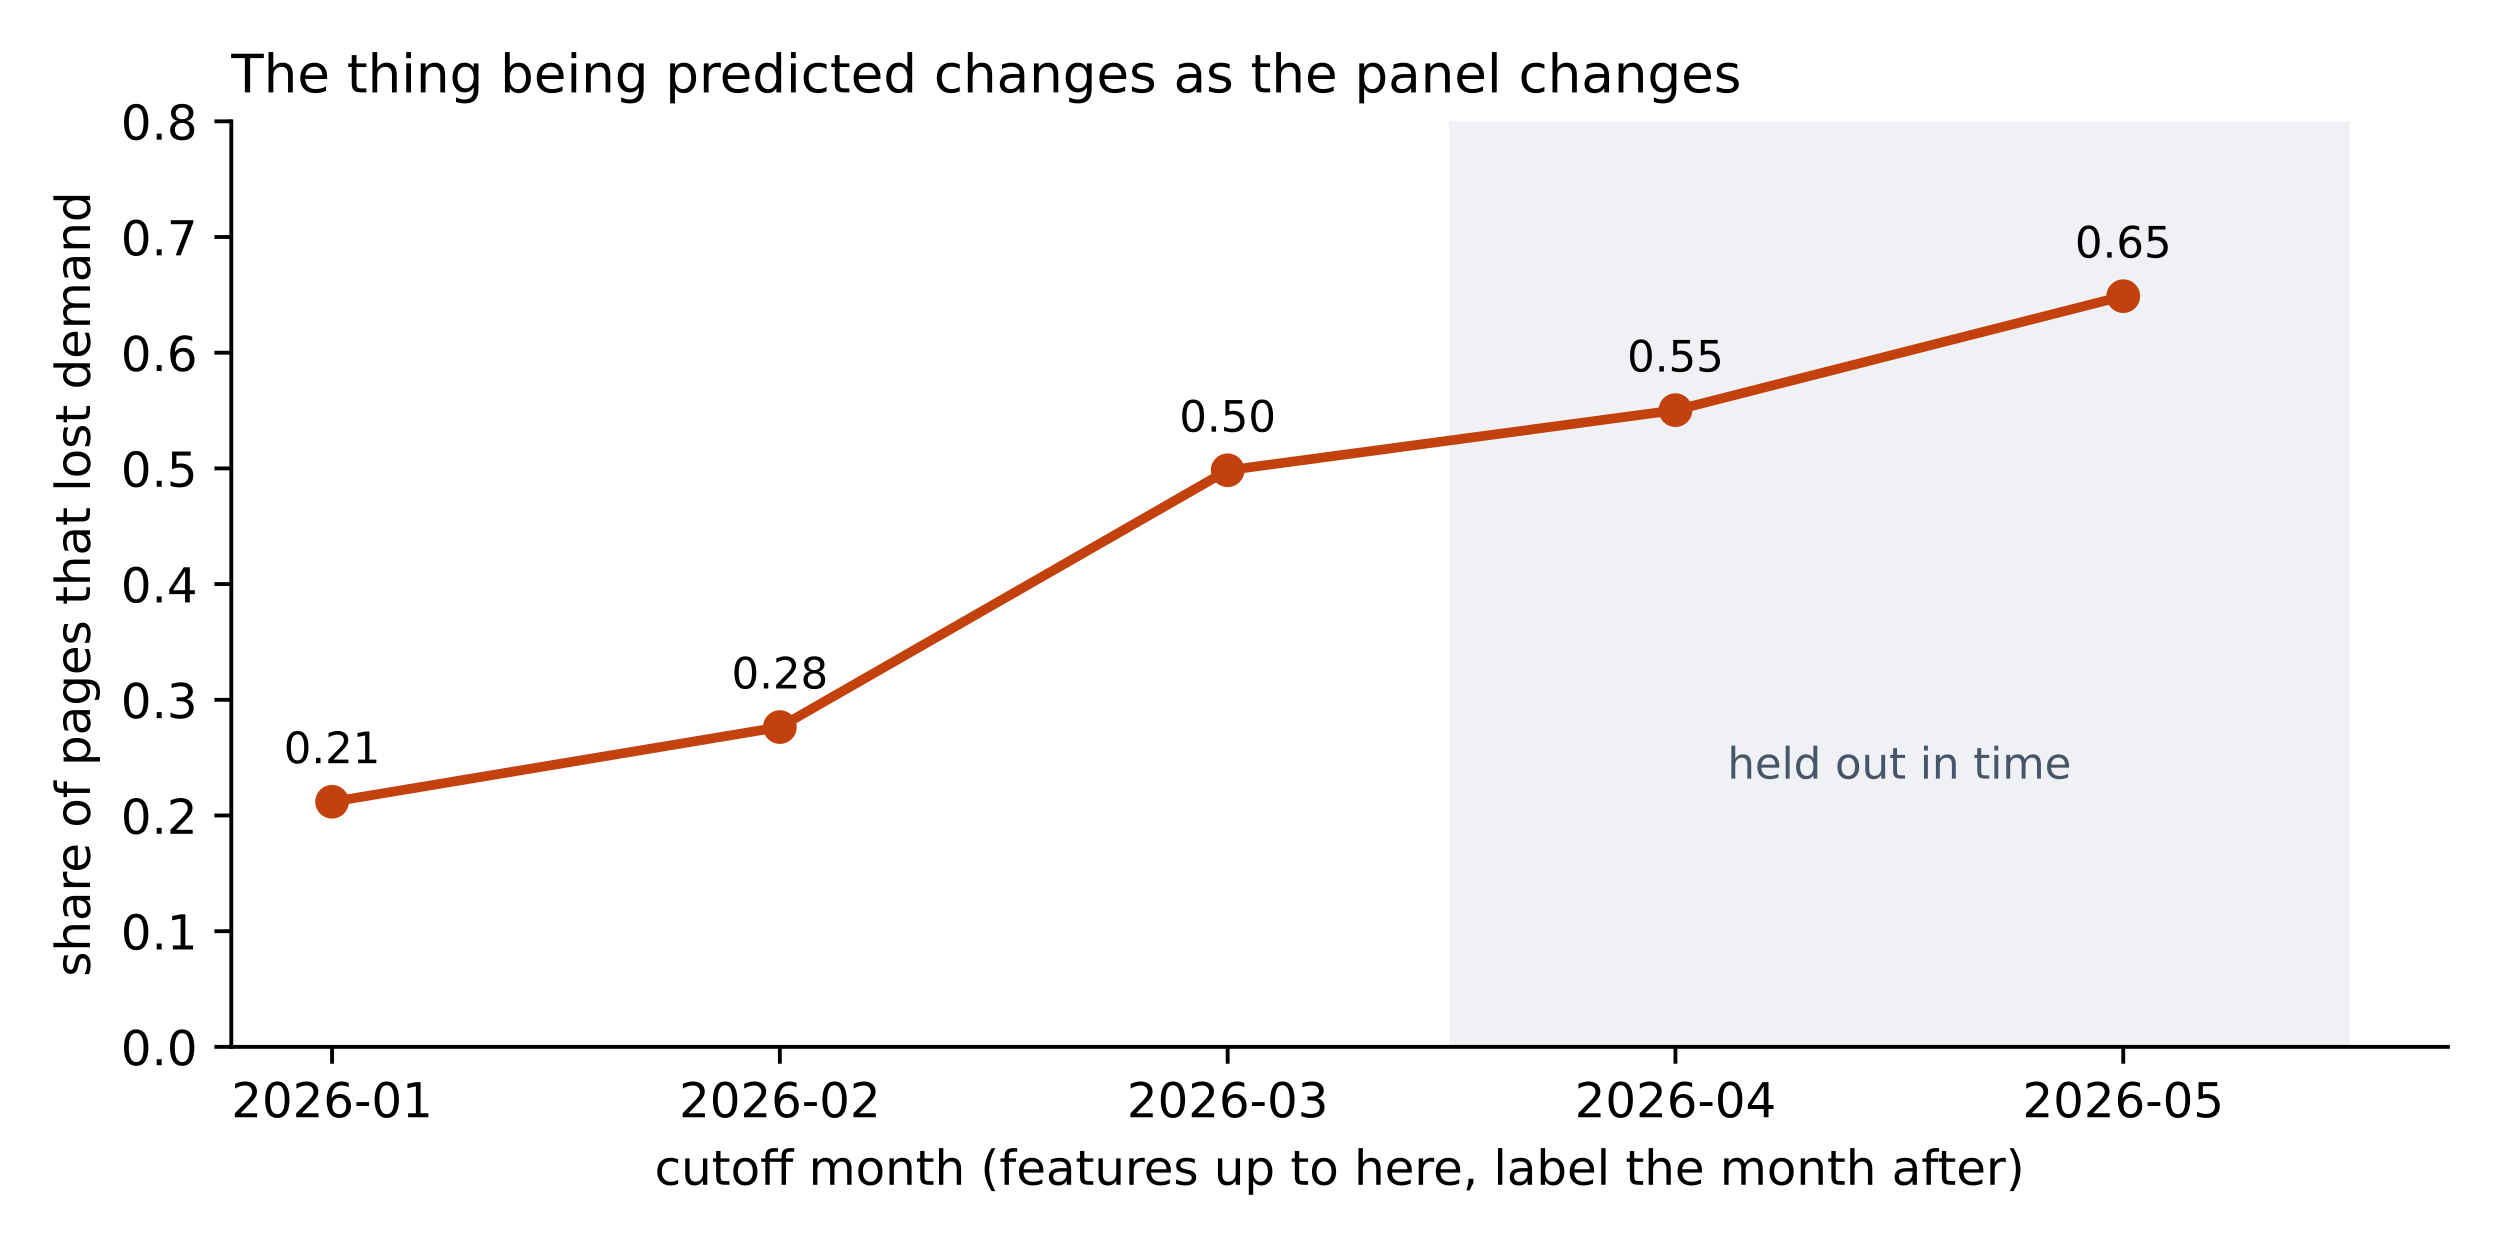
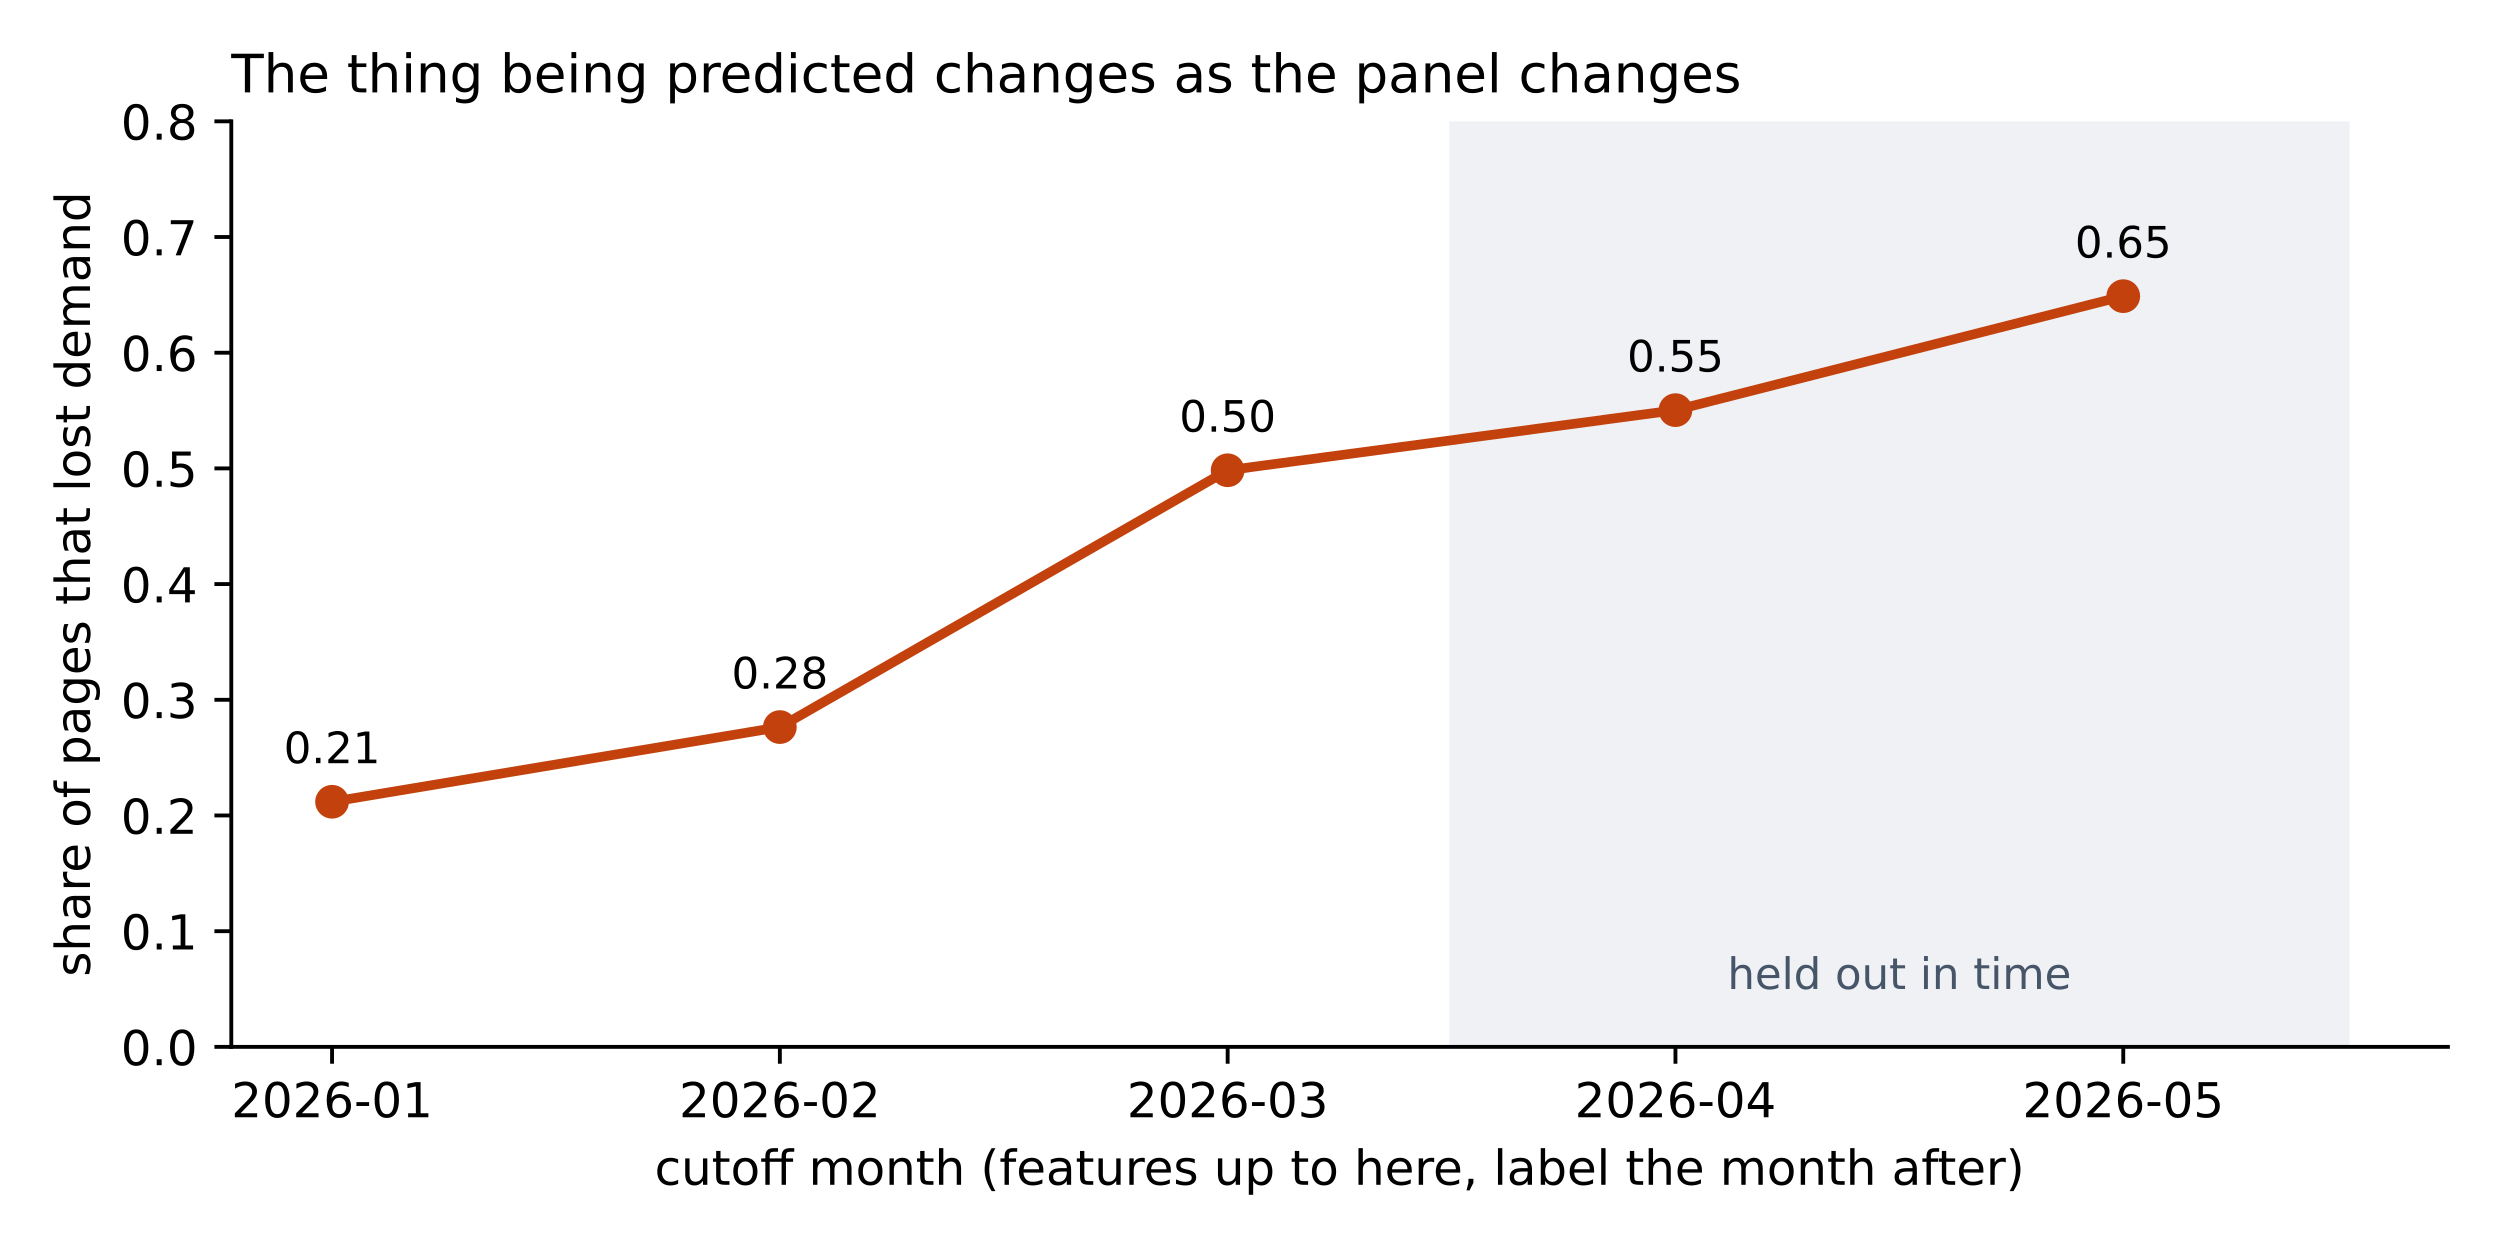
<svg xmlns="http://www.w3.org/2000/svg" xmlns:xlink="http://www.w3.org/1999/xlink" width="518.4pt" height="259.2pt" viewBox="0 0 518.4 259.2" version="1.1">
  <defs>
    <style type="text/css">*{stroke-linejoin: round; stroke-linecap: butt}</style>
  </defs>
  <g id="figure_1">
    <g id="patch_1">
      <path d="M 0 259.2  L 518.4 259.2  L 518.4 0  L 0 0  z " style="fill: #ffffff" />
    </g>
    <g id="axes_1">
      <g id="patch_2">
        <path d="M 47.962 217.078  L 507.6 217.078  L 507.6 25.157  L 47.962 25.157  z " style="fill: #ffffff" />
      </g>
      <g id="patch_3">
-         <path d="M 300.995 217.078  L 486.707 217.078  L 486.707 25.157  L 300.995 25.157  z " clip-path="url(#pb941a26fe7)" style="fill: #94a3b8; opacity: 0.15; stroke: #94a3b8; stroke-linejoin: miter" />
+         <path d="M 300.995 217.078  L 486.707 217.078  L 486.707 25.157  L 300.995 25.157  z " clip-path="url(#pc688c851de)" style="fill: #94a3b8; opacity: 0.15; stroke: #94a3b8; stroke-linejoin: miter" />
      </g>
      <g id="matplotlib.axis_1">
        <g id="xtick_1">
          <g id="line2d_1">
            <defs>
-               <path id="med23a1cfa5" d="M 0 0  L 0 3.5  " style="stroke: #000000; stroke-width: 0.8" />
+               <path id="m6a94151ec7" d="M 0 0  L 0 3.5  " style="stroke: #000000; stroke-width: 0.8" />
            </defs>
            <g>
-               <use xlink:href="#med23a1cfa5" x="68.855" y="217.078" style="stroke: #000000; stroke-width: 0.8" />
+               <use xlink:href="#m6a94151ec7" x="68.855" y="217.078" style="stroke: #000000; stroke-width: 0.8" />
            </g>
          </g>
          <g id="text_1">
            <g transform="translate(47.96356 231.6753) scale(0.1 -0.1)">
              <defs>
                <path id="DejaVuSans-15" d="M 1228 531  L 3431 531  L 3431 0  L 469 0  L 469 531  Q 828 903 1448 1529  Q 2069 2156 2228 2338  Q 2531 2678 2651 2914  Q 2772 3150 2772 3378  Q 2772 3750 2511 3984  Q 2250 4219 1831 4219  Q 1534 4219 1204 4116  Q 875 4013 500 3803  L 500 4441  Q 881 4594 1212 4672  Q 1544 4750 1819 4750  Q 2544 4750 2975 4387  Q 3406 4025 3406 3419  Q 3406 3131 3298 2873  Q 3191 2616 2906 2266  Q 2828 2175 2409 1742  Q 1991 1309 1228 531  z " transform="scale(0.015625)" />
                <path id="DejaVuSans-13" d="M 2034 4250  Q 1547 4250 1301 3770  Q 1056 3291 1056 2328  Q 1056 1369 1301 889  Q 1547 409 2034 409  Q 2525 409 2770 889  Q 3016 1369 3016 2328  Q 3016 3291 2770 3770  Q 2525 4250 2034 4250  z M 2034 4750  Q 2819 4750 3233 4129  Q 3647 3509 3647 2328  Q 3647 1150 3233 529  Q 2819 -91 2034 -91  Q 1250 -91 836 529  Q 422 1150 422 2328  Q 422 3509 836 4129  Q 1250 4750 2034 4750  z " transform="scale(0.015625)" />
                <path id="DejaVuSans-19" d="M 2113 2584  Q 1688 2584 1439 2293  Q 1191 2003 1191 1497  Q 1191 994 1439 701  Q 1688 409 2113 409  Q 2538 409 2786 701  Q 3034 994 3034 1497  Q 3034 2003 2786 2293  Q 2538 2584 2113 2584  z M 3366 4563  L 3366 3988  Q 3128 4100 2886 4159  Q 2644 4219 2406 4219  Q 1781 4219 1451 3797  Q 1122 3375 1075 2522  Q 1259 2794 1537 2939  Q 1816 3084 2150 3084  Q 2853 3084 3261 2657  Q 3669 2231 3669 1497  Q 3669 778 3244 343  Q 2819 -91 2113 -91  Q 1303 -91 875 529  Q 447 1150 447 2328  Q 447 3434 972 4092  Q 1497 4750 2381 4750  Q 2619 4750 2861 4703  Q 3103 4656 3366 4563  z " transform="scale(0.015625)" />
                <path id="DejaVuSans-10" d="M 313 2009  L 1997 2009  L 1997 1497  L 313 1497  L 313 2009  z " transform="scale(0.015625)" />
                <path id="DejaVuSans-14" d="M 794 531  L 1825 531  L 1825 4091  L 703 3866  L 703 4441  L 1819 4666  L 2450 4666  L 2450 531  L 3481 531  L 3481 0  L 794 0  L 794 531  z " transform="scale(0.015625)" />
              </defs>
              <use xlink:href="#DejaVuSans-15" />
              <use xlink:href="#DejaVuSans-13" transform="translate(63.625 0)" />
              <use xlink:href="#DejaVuSans-15" transform="translate(127.25 0)" />
              <use xlink:href="#DejaVuSans-19" transform="translate(190.875 0)" />
              <use xlink:href="#DejaVuSans-10" transform="translate(254.5 0)" />
              <use xlink:href="#DejaVuSans-13" transform="translate(290.5781 0)" />
              <use xlink:href="#DejaVuSans-14" transform="translate(354.2031 0)" />
            </g>
          </g>
        </g>
        <g id="xtick_2">
          <g id="line2d_2">
            <g>
-               <use xlink:href="#med23a1cfa5" x="161.711" y="217.078" style="stroke: #000000; stroke-width: 0.8" />
+               <use xlink:href="#m6a94151ec7" x="161.711" y="217.078" style="stroke: #000000; stroke-width: 0.8" />
            </g>
          </g>
          <g id="text_2">
            <g transform="translate(140.8196 231.6753) scale(0.1 -0.1)">
              <use xlink:href="#DejaVuSans-15" />
              <use xlink:href="#DejaVuSans-13" transform="translate(63.625 0)" />
              <use xlink:href="#DejaVuSans-15" transform="translate(127.25 0)" />
              <use xlink:href="#DejaVuSans-19" transform="translate(190.875 0)" />
              <use xlink:href="#DejaVuSans-10" transform="translate(254.5 0)" />
              <use xlink:href="#DejaVuSans-13" transform="translate(290.5781 0)" />
              <use xlink:href="#DejaVuSans-15" transform="translate(354.2031 0)" />
            </g>
          </g>
        </g>
        <g id="xtick_3">
          <g id="line2d_3">
            <g>
-               <use xlink:href="#med23a1cfa5" x="254.567" y="217.078" style="stroke: #000000; stroke-width: 0.8" />
+               <use xlink:href="#m6a94151ec7" x="254.567" y="217.078" style="stroke: #000000; stroke-width: 0.8" />
            </g>
          </g>
          <g id="text_3">
            <g transform="translate(233.6757 231.6753) scale(0.1 -0.1)">
              <defs>
                <path id="DejaVuSans-16" d="M 2597 2516  Q 3050 2419 3304 2112  Q 3559 1806 3559 1356  Q 3559 666 3084 287  Q 2609 -91 1734 -91  Q 1441 -91 1130 -33  Q 819 25 488 141  L 488 750  Q 750 597 1062 519  Q 1375 441 1716 441  Q 2309 441 2620 675  Q 2931 909 2931 1356  Q 2931 1769 2642 2001  Q 2353 2234 1838 2234  L 1294 2234  L 1294 2753  L 1863 2753  Q 2328 2753 2575 2939  Q 2822 3125 2822 3475  Q 2822 3834 2567 4026  Q 2313 4219 1838 4219  Q 1578 4219 1281 4162  Q 984 4106 628 3988  L 628 4550  Q 988 4650 1302 4700  Q 1616 4750 1894 4750  Q 2613 4750 3031 4423  Q 3450 4097 3450 3541  Q 3450 3153 3228 2886  Q 3006 2619 2597 2516  z " transform="scale(0.015625)" />
              </defs>
              <use xlink:href="#DejaVuSans-15" />
              <use xlink:href="#DejaVuSans-13" transform="translate(63.625 0)" />
              <use xlink:href="#DejaVuSans-15" transform="translate(127.25 0)" />
              <use xlink:href="#DejaVuSans-19" transform="translate(190.875 0)" />
              <use xlink:href="#DejaVuSans-10" transform="translate(254.5 0)" />
              <use xlink:href="#DejaVuSans-13" transform="translate(290.5781 0)" />
              <use xlink:href="#DejaVuSans-16" transform="translate(354.2031 0)" />
            </g>
          </g>
        </g>
        <g id="xtick_4">
          <g id="line2d_4">
            <g>
-               <use xlink:href="#med23a1cfa5" x="347.423" y="217.078" style="stroke: #000000; stroke-width: 0.8" />
+               <use xlink:href="#m6a94151ec7" x="347.423" y="217.078" style="stroke: #000000; stroke-width: 0.8" />
            </g>
          </g>
          <g id="text_4">
            <g transform="translate(326.5318 231.6753) scale(0.1 -0.1)">
              <defs>
                <path id="DejaVuSans-17" d="M 2419 4116  L 825 1625  L 2419 1625  L 2419 4116  z M 2253 4666  L 3047 4666  L 3047 1625  L 3713 1625  L 3713 1100  L 3047 1100  L 3047 0  L 2419 0  L 2419 1100  L 313 1100  L 313 1709  L 2253 4666  z " transform="scale(0.015625)" />
              </defs>
              <use xlink:href="#DejaVuSans-15" />
              <use xlink:href="#DejaVuSans-13" transform="translate(63.625 0)" />
              <use xlink:href="#DejaVuSans-15" transform="translate(127.25 0)" />
              <use xlink:href="#DejaVuSans-19" transform="translate(190.875 0)" />
              <use xlink:href="#DejaVuSans-10" transform="translate(254.5 0)" />
              <use xlink:href="#DejaVuSans-13" transform="translate(290.5781 0)" />
              <use xlink:href="#DejaVuSans-17" transform="translate(354.2031 0)" />
            </g>
          </g>
        </g>
        <g id="xtick_5">
          <g id="line2d_5">
            <g>
-               <use xlink:href="#med23a1cfa5" x="440.279" y="217.078" style="stroke: #000000; stroke-width: 0.8" />
+               <use xlink:href="#m6a94151ec7" x="440.279" y="217.078" style="stroke: #000000; stroke-width: 0.8" />
            </g>
          </g>
          <g id="text_5">
            <g transform="translate(419.3879 231.6753) scale(0.1 -0.1)">
              <defs>
                <path id="DejaVuSans-18" d="M 691 4666  L 3169 4666  L 3169 4134  L 1269 4134  L 1269 2991  Q 1406 3038 1543 3061  Q 1681 3084 1819 3084  Q 2600 3084 3056 2656  Q 3513 2228 3513 1497  Q 3513 744 3044 326  Q 2575 -91 1722 -91  Q 1428 -91 1123 -41  Q 819 9 494 109  L 494 744  Q 775 591 1075 516  Q 1375 441 1709 441  Q 2250 441 2565 725  Q 2881 1009 2881 1497  Q 2881 1984 2565 2268  Q 2250 2553 1709 2553  Q 1456 2553 1204 2497  Q 953 2441 691 2322  L 691 4666  z " transform="scale(0.015625)" />
              </defs>
              <use xlink:href="#DejaVuSans-15" />
              <use xlink:href="#DejaVuSans-13" transform="translate(63.625 0)" />
              <use xlink:href="#DejaVuSans-15" transform="translate(127.25 0)" />
              <use xlink:href="#DejaVuSans-19" transform="translate(190.875 0)" />
              <use xlink:href="#DejaVuSans-10" transform="translate(254.5 0)" />
              <use xlink:href="#DejaVuSans-13" transform="translate(290.5781 0)" />
              <use xlink:href="#DejaVuSans-18" transform="translate(354.2031 0)" />
            </g>
          </g>
        </g>
        <g id="text_6">
          <g transform="translate(135.739 245.6761) scale(0.1 -0.1)">
            <defs>
              <path id="DejaVuSans-46" d="M 3122 3366  L 3122 2828  Q 2878 2963 2633 3030  Q 2388 3097 2138 3097  Q 1578 3097 1268 2742  Q 959 2388 959 1747  Q 959 1106 1268 751  Q 1578 397 2138 397  Q 2388 397 2633 464  Q 2878 531 3122 666  L 3122 134  Q 2881 22 2623 -34  Q 2366 -91 2075 -91  Q 1284 -91 818 406  Q 353 903 353 1747  Q 353 2603 823 3093  Q 1294 3584 2113 3584  Q 2378 3584 2631 3529  Q 2884 3475 3122 3366  z " transform="scale(0.015625)" />
              <path id="DejaVuSans-58" d="M 544 1381  L 544 3500  L 1119 3500  L 1119 1403  Q 1119 906 1312 657  Q 1506 409 1894 409  Q 2359 409 2629 706  Q 2900 1003 2900 1516  L 2900 3500  L 3475 3500  L 3475 0  L 2900 0  L 2900 538  Q 2691 219 2414 64  Q 2138 -91 1772 -91  Q 1169 -91 856 284  Q 544 659 544 1381  z M 1991 3584  L 1991 3584  z " transform="scale(0.015625)" />
              <path id="DejaVuSans-57" d="M 1172 4494  L 1172 3500  L 2356 3500  L 2356 3053  L 1172 3053  L 1172 1153  Q 1172 725 1289 603  Q 1406 481 1766 481  L 2356 481  L 2356 0  L 1766 0  Q 1100 0 847 248  Q 594 497 594 1153  L 594 3053  L 172 3053  L 172 3500  L 594 3500  L 594 4494  L 1172 4494  z " transform="scale(0.015625)" />
              <path id="DejaVuSans-52" d="M 1959 3097  Q 1497 3097 1228 2736  Q 959 2375 959 1747  Q 959 1119 1226 758  Q 1494 397 1959 397  Q 2419 397 2687 759  Q 2956 1122 2956 1747  Q 2956 2369 2687 2733  Q 2419 3097 1959 3097  z M 1959 3584  Q 2709 3584 3137 3096  Q 3566 2609 3566 1747  Q 3566 888 3137 398  Q 2709 -91 1959 -91  Q 1206 -91 779 398  Q 353 888 353 1747  Q 353 2609 779 3096  Q 1206 3584 1959 3584  z " transform="scale(0.015625)" />
              <path id="DejaVuSans-13ae" d="M 4531 4863  L 4531 4384  L 3981 4384  Q 3672 4384 3551 4259  Q 3431 4134 3431 3809  L 3431 3500  L 4378 3500  L 4378 3053  L 3431 3053  L 3431 0  L 2853 0  L 2853 3053  L 1275 3053  L 1275 0  L 697 0  L 697 3053  L 147 3053  L 147 3500  L 697 3500  L 697 3744  Q 697 4328 969 4595  Q 1241 4863 1831 4863  L 2375 4863  L 2375 4384  L 1825 4384  Q 1516 4384 1394 4259  Q 1275 4134 1275 3809  L 1275 3500  L 2853 3500  L 2853 3744  Q 2853 4328 3125 4595  Q 3397 4863 3988 4863  L 4531 4863  z " transform="scale(0.015625)" />
              <path id="DejaVuSans-3" transform="scale(0.015625)" />
              <path id="DejaVuSans-50" d="M 3328 2828  Q 3544 3216 3844 3400  Q 4144 3584 4550 3584  Q 5097 3584 5394 3201  Q 5691 2819 5691 2113  L 5691 0  L 5113 0  L 5113 2094  Q 5113 2597 4934 2840  Q 4756 3084 4391 3084  Q 3944 3084 3684 2787  Q 3425 2491 3425 1978  L 3425 0  L 2847 0  L 2847 2094  Q 2847 2600 2669 2842  Q 2491 3084 2119 3084  Q 1678 3084 1418 2786  Q 1159 2488 1159 1978  L 1159 0  L 581 0  L 581 3500  L 1159 3500  L 1159 2956  Q 1356 3278 1631 3431  Q 1906 3584 2284 3584  Q 2666 3584 2933 3390  Q 3200 3197 3328 2828  z " transform="scale(0.015625)" />
              <path id="DejaVuSans-51" d="M 3513 2113  L 3513 0  L 2938 0  L 2938 2094  Q 2938 2591 2744 2837  Q 2550 3084 2163 3084  Q 1697 3084 1428 2787  Q 1159 2491 1159 1978  L 1159 0  L 581 0  L 581 3500  L 1159 3500  L 1159 2956  Q 1366 3272 1645 3428  Q 1925 3584 2291 3584  Q 2894 3584 3203 3211  Q 3513 2838 3513 2113  z " transform="scale(0.015625)" />
              <path id="DejaVuSans-4b" d="M 3513 2113  L 3513 0  L 2938 0  L 2938 2094  Q 2938 2591 2744 2837  Q 2550 3084 2163 3084  Q 1697 3084 1428 2787  Q 1159 2491 1159 1978  L 1159 0  L 581 0  L 581 4863  L 1159 4863  L 1159 2956  Q 1366 3272 1645 3428  Q 1925 3584 2291 3584  Q 2894 3584 3203 3211  Q 3513 2838 3513 2113  z " transform="scale(0.015625)" />
              <path id="DejaVuSans-b" d="M 1984 4856  Q 1566 4138 1362 3434  Q 1159 2731 1159 2009  Q 1159 1288 1364 580  Q 1569 -128 1984 -844  L 1484 -844  Q 1016 -109 783 600  Q 550 1309 550 2009  Q 550 2706 781 3412  Q 1013 4119 1484 4856  L 1984 4856  z " transform="scale(0.015625)" />
              <path id="DejaVuSans-49" d="M 2375 4863  L 2375 4384  L 1825 4384  Q 1516 4384 1395 4259  Q 1275 4134 1275 3809  L 1275 3500  L 2222 3500  L 2222 3053  L 1275 3053  L 1275 0  L 697 0  L 697 3053  L 147 3053  L 147 3500  L 697 3500  L 697 3744  Q 697 4328 969 4595  Q 1241 4863 1831 4863  L 2375 4863  z " transform="scale(0.015625)" />
              <path id="DejaVuSans-48" d="M 3597 1894  L 3597 1613  L 953 1613  Q 991 1019 1311 708  Q 1631 397 2203 397  Q 2534 397 2845 478  Q 3156 559 3463 722  L 3463 178  Q 3153 47 2828 -22  Q 2503 -91 2169 -91  Q 1331 -91 842 396  Q 353 884 353 1716  Q 353 2575 817 3079  Q 1281 3584 2069 3584  Q 2775 3584 3186 3129  Q 3597 2675 3597 1894  z M 3022 2063  Q 3016 2534 2758 2815  Q 2500 3097 2075 3097  Q 1594 3097 1305 2825  Q 1016 2553 972 2059  L 3022 2063  z " transform="scale(0.015625)" />
              <path id="DejaVuSans-44" d="M 2194 1759  Q 1497 1759 1228 1600  Q 959 1441 959 1056  Q 959 750 1161 570  Q 1363 391 1709 391  Q 2188 391 2477 730  Q 2766 1069 2766 1631  L 2766 1759  L 2194 1759  z M 3341 1997  L 3341 0  L 2766 0  L 2766 531  Q 2569 213 2275 61  Q 1981 -91 1556 -91  Q 1019 -91 701 211  Q 384 513 384 1019  Q 384 1609 779 1909  Q 1175 2209 1959 2209  L 2766 2209  L 2766 2266  Q 2766 2663 2505 2880  Q 2244 3097 1772 3097  Q 1472 3097 1187 3025  Q 903 2953 641 2809  L 641 3341  Q 956 3463 1253 3523  Q 1550 3584 1831 3584  Q 2591 3584 2966 3190  Q 3341 2797 3341 1997  z " transform="scale(0.015625)" />
              <path id="DejaVuSans-55" d="M 2631 2963  Q 2534 3019 2420 3045  Q 2306 3072 2169 3072  Q 1681 3072 1420 2755  Q 1159 2438 1159 1844  L 1159 0  L 581 0  L 581 3500  L 1159 3500  L 1159 2956  Q 1341 3275 1631 3429  Q 1922 3584 2338 3584  Q 2397 3584 2469 3576  Q 2541 3569 2628 3553  L 2631 2963  z " transform="scale(0.015625)" />
              <path id="DejaVuSans-56" d="M 2834 3397  L 2834 2853  Q 2591 2978 2328 3040  Q 2066 3103 1784 3103  Q 1356 3103 1142 2972  Q 928 2841 928 2578  Q 928 2378 1081 2264  Q 1234 2150 1697 2047  L 1894 2003  Q 2506 1872 2764 1633  Q 3022 1394 3022 966  Q 3022 478 2636 193  Q 2250 -91 1575 -91  Q 1294 -91 989 -36  Q 684 19 347 128  L 347 722  Q 666 556 975 473  Q 1284 391 1588 391  Q 1994 391 2212 530  Q 2431 669 2431 922  Q 2431 1156 2273 1281  Q 2116 1406 1581 1522  L 1381 1569  Q 847 1681 609 1914  Q 372 2147 372 2553  Q 372 3047 722 3315  Q 1072 3584 1716 3584  Q 2034 3584 2315 3537  Q 2597 3491 2834 3397  z " transform="scale(0.015625)" />
              <path id="DejaVuSans-53" d="M 1159 525  L 1159 -1331  L 581 -1331  L 581 3500  L 1159 3500  L 1159 2969  Q 1341 3281 1617 3432  Q 1894 3584 2278 3584  Q 2916 3584 3314 3078  Q 3713 2572 3713 1747  Q 3713 922 3314 415  Q 2916 -91 2278 -91  Q 1894 -91 1617 61  Q 1341 213 1159 525  z M 3116 1747  Q 3116 2381 2855 2742  Q 2594 3103 2138 3103  Q 1681 3103 1420 2742  Q 1159 2381 1159 1747  Q 1159 1113 1420 752  Q 1681 391 2138 391  Q 2594 391 2855 752  Q 3116 1113 3116 1747  z " transform="scale(0.015625)" />
              <path id="DejaVuSans-f" d="M 750 794  L 1409 794  L 1409 256  L 897 -744  L 494 -744  L 750 256  L 750 794  z " transform="scale(0.015625)" />
              <path id="DejaVuSans-4f" d="M 603 4863  L 1178 4863  L 1178 0  L 603 0  L 603 4863  z " transform="scale(0.015625)" />
              <path id="DejaVuSans-45" d="M 3116 1747  Q 3116 2381 2855 2742  Q 2594 3103 2138 3103  Q 1681 3103 1420 2742  Q 1159 2381 1159 1747  Q 1159 1113 1420 752  Q 1681 391 2138 391  Q 2594 391 2855 752  Q 3116 1113 3116 1747  z M 1159 2969  Q 1341 3281 1617 3432  Q 1894 3584 2278 3584  Q 2916 3584 3314 3078  Q 3713 2572 3713 1747  Q 3713 922 3314 415  Q 2916 -91 2278 -91  Q 1894 -91 1617 61  Q 1341 213 1159 525  L 1159 0  L 581 0  L 581 4863  L 1159 4863  L 1159 2969  z " transform="scale(0.015625)" />
              <path id="DejaVuSans-c" d="M 513 4856  L 1013 4856  Q 1481 4119 1714 3412  Q 1947 2706 1947 2009  Q 1947 1309 1714 600  Q 1481 -109 1013 -844  L 513 -844  Q 928 -128 1133 580  Q 1338 1288 1338 2009  Q 1338 2731 1133 3434  Q 928 4138 513 4856  z " transform="scale(0.015625)" />
            </defs>
            <use xlink:href="#DejaVuSans-46" />
            <use xlink:href="#DejaVuSans-58" transform="translate(54.98438 0)" />
            <use xlink:href="#DejaVuSans-57" transform="translate(118.3594 0)" />
            <use xlink:href="#DejaVuSans-52" transform="translate(157.5625 0)" />
            <use xlink:href="#DejaVuSans-13ae" transform="translate(218.75 0)" />
            <use xlink:href="#DejaVuSans-3" transform="translate(287.6406 0)" />
            <use xlink:href="#DejaVuSans-50" transform="translate(319.4219 0)" />
            <use xlink:href="#DejaVuSans-52" transform="translate(416.8281 0)" />
            <use xlink:href="#DejaVuSans-51" transform="translate(478.0156 0)" />
            <use xlink:href="#DejaVuSans-57" transform="translate(541.3906 0)" />
            <use xlink:href="#DejaVuSans-4b" transform="translate(580.5938 0)" />
            <use xlink:href="#DejaVuSans-3" transform="translate(643.9688 0)" />
            <use xlink:href="#DejaVuSans-b" transform="translate(675.75 0)" />
            <use xlink:href="#DejaVuSans-49" transform="translate(714.7656 0)" />
            <use xlink:href="#DejaVuSans-48" transform="translate(749.9688 0)" />
            <use xlink:href="#DejaVuSans-44" transform="translate(811.5 0)" />
            <use xlink:href="#DejaVuSans-57" transform="translate(872.7812 0)" />
            <use xlink:href="#DejaVuSans-58" transform="translate(911.9844 0)" />
            <use xlink:href="#DejaVuSans-55" transform="translate(975.3594 0)" />
            <use xlink:href="#DejaVuSans-48" transform="translate(1014.266 0)" />
            <use xlink:href="#DejaVuSans-56" transform="translate(1075.797 0)" />
            <use xlink:href="#DejaVuSans-3" transform="translate(1127.891 0)" />
            <use xlink:href="#DejaVuSans-58" transform="translate(1159.672 0)" />
            <use xlink:href="#DejaVuSans-53" transform="translate(1223.047 0)" />
            <use xlink:href="#DejaVuSans-3" transform="translate(1286.531 0)" />
            <use xlink:href="#DejaVuSans-57" transform="translate(1318.312 0)" />
            <use xlink:href="#DejaVuSans-52" transform="translate(1357.516 0)" />
            <use xlink:href="#DejaVuSans-3" transform="translate(1418.703 0)" />
            <use xlink:href="#DejaVuSans-4b" transform="translate(1450.484 0)" />
            <use xlink:href="#DejaVuSans-48" transform="translate(1513.859 0)" />
            <use xlink:href="#DejaVuSans-55" transform="translate(1575.391 0)" />
            <use xlink:href="#DejaVuSans-48" transform="translate(1614.297 0)" />
            <use xlink:href="#DejaVuSans-f" transform="translate(1675.828 0)" />
            <use xlink:href="#DejaVuSans-3" transform="translate(1707.609 0)" />
            <use xlink:href="#DejaVuSans-4f" transform="translate(1739.391 0)" />
            <use xlink:href="#DejaVuSans-44" transform="translate(1767.172 0)" />
            <use xlink:href="#DejaVuSans-45" transform="translate(1828.453 0)" />
            <use xlink:href="#DejaVuSans-48" transform="translate(1891.938 0)" />
            <use xlink:href="#DejaVuSans-4f" transform="translate(1953.469 0)" />
            <use xlink:href="#DejaVuSans-3" transform="translate(1981.25 0)" />
            <use xlink:href="#DejaVuSans-57" transform="translate(2013.031 0)" />
            <use xlink:href="#DejaVuSans-4b" transform="translate(2052.234 0)" />
            <use xlink:href="#DejaVuSans-48" transform="translate(2115.609 0)" />
            <use xlink:href="#DejaVuSans-3" transform="translate(2177.141 0)" />
            <use xlink:href="#DejaVuSans-50" transform="translate(2208.922 0)" />
            <use xlink:href="#DejaVuSans-52" transform="translate(2306.328 0)" />
            <use xlink:href="#DejaVuSans-51" transform="translate(2367.516 0)" />
            <use xlink:href="#DejaVuSans-57" transform="translate(2430.891 0)" />
            <use xlink:href="#DejaVuSans-4b" transform="translate(2470.094 0)" />
            <use xlink:href="#DejaVuSans-3" transform="translate(2533.469 0)" />
            <use xlink:href="#DejaVuSans-44" transform="translate(2565.25 0)" />
            <use xlink:href="#DejaVuSans-49" transform="translate(2626.531 0)" />
            <use xlink:href="#DejaVuSans-57" transform="translate(2659.984 0)" />
            <use xlink:href="#DejaVuSans-48" transform="translate(2699.188 0)" />
            <use xlink:href="#DejaVuSans-55" transform="translate(2760.719 0)" />
            <use xlink:href="#DejaVuSans-c" transform="translate(2801.828 0)" />
          </g>
        </g>
      </g>
      <g id="matplotlib.axis_2">
        <g id="ytick_1">
          <g id="line2d_6">
            <defs>
-               <path id="ma0fd6d19cf" d="M 0 0  L -3.5 0  " style="stroke: #000000; stroke-width: 0.8" />
+               <path id="m3a43b690ca" d="M 0 0  L -3.5 0  " style="stroke: #000000; stroke-width: 0.8" />
            </defs>
            <g>
-               <use xlink:href="#ma0fd6d19cf" x="47.962" y="217.078" style="stroke: #000000; stroke-width: 0.8" />
+               <use xlink:href="#m3a43b690ca" x="47.962" y="217.078" style="stroke: #000000; stroke-width: 0.8" />
            </g>
          </g>
          <g id="text_7">
            <g transform="translate(25.05922 220.8765) scale(0.1 -0.1)">
              <defs>
                <path id="DejaVuSans-11" d="M 684 794  L 1344 794  L 1344 0  L 684 0  L 684 794  z " transform="scale(0.015625)" />
              </defs>
              <use xlink:href="#DejaVuSans-13" />
              <use xlink:href="#DejaVuSans-11" transform="translate(63.625 0)" />
              <use xlink:href="#DejaVuSans-13" transform="translate(95.40625 0)" />
            </g>
          </g>
        </g>
        <g id="ytick_2">
          <g id="line2d_7">
            <g>
-               <use xlink:href="#ma0fd6d19cf" x="47.962" y="193.088" style="stroke: #000000; stroke-width: 0.8" />
+               <use xlink:href="#m3a43b690ca" x="47.962" y="193.088" style="stroke: #000000; stroke-width: 0.8" />
            </g>
          </g>
          <g id="text_8">
            <g transform="translate(25.05922 196.8865) scale(0.1 -0.1)">
              <use xlink:href="#DejaVuSans-13" />
              <use xlink:href="#DejaVuSans-11" transform="translate(63.625 0)" />
              <use xlink:href="#DejaVuSans-14" transform="translate(95.40625 0)" />
            </g>
          </g>
        </g>
        <g id="ytick_3">
          <g id="line2d_8">
            <g>
-               <use xlink:href="#ma0fd6d19cf" x="47.962" y="169.098" style="stroke: #000000; stroke-width: 0.8" />
+               <use xlink:href="#m3a43b690ca" x="47.962" y="169.098" style="stroke: #000000; stroke-width: 0.8" />
            </g>
          </g>
          <g id="text_9">
            <g transform="translate(25.05922 172.8964) scale(0.1 -0.1)">
              <use xlink:href="#DejaVuSans-13" />
              <use xlink:href="#DejaVuSans-11" transform="translate(63.625 0)" />
              <use xlink:href="#DejaVuSans-15" transform="translate(95.40625 0)" />
            </g>
          </g>
        </g>
        <g id="ytick_4">
          <g id="line2d_9">
            <g>
-               <use xlink:href="#ma0fd6d19cf" x="47.962" y="145.108" style="stroke: #000000; stroke-width: 0.8" />
+               <use xlink:href="#m3a43b690ca" x="47.962" y="145.108" style="stroke: #000000; stroke-width: 0.8" />
            </g>
          </g>
          <g id="text_10">
            <g transform="translate(25.05922 148.9064) scale(0.1 -0.1)">
              <use xlink:href="#DejaVuSans-13" />
              <use xlink:href="#DejaVuSans-11" transform="translate(63.625 0)" />
              <use xlink:href="#DejaVuSans-16" transform="translate(95.40625 0)" />
            </g>
          </g>
        </g>
        <g id="ytick_5">
          <g id="line2d_10">
            <g>
-               <use xlink:href="#ma0fd6d19cf" x="47.962" y="121.118" style="stroke: #000000; stroke-width: 0.8" />
+               <use xlink:href="#m3a43b690ca" x="47.962" y="121.118" style="stroke: #000000; stroke-width: 0.8" />
            </g>
          </g>
          <g id="text_11">
            <g transform="translate(25.05922 124.9164) scale(0.1 -0.1)">
              <use xlink:href="#DejaVuSans-13" />
              <use xlink:href="#DejaVuSans-11" transform="translate(63.625 0)" />
              <use xlink:href="#DejaVuSans-17" transform="translate(95.40625 0)" />
            </g>
          </g>
        </g>
        <g id="ytick_6">
          <g id="line2d_11">
            <g>
-               <use xlink:href="#ma0fd6d19cf" x="47.962" y="97.128" style="stroke: #000000; stroke-width: 0.8" />
+               <use xlink:href="#m3a43b690ca" x="47.962" y="97.128" style="stroke: #000000; stroke-width: 0.8" />
            </g>
          </g>
          <g id="text_12">
            <g transform="translate(25.05922 100.9263) scale(0.1 -0.1)">
              <use xlink:href="#DejaVuSans-13" />
              <use xlink:href="#DejaVuSans-11" transform="translate(63.625 0)" />
              <use xlink:href="#DejaVuSans-18" transform="translate(95.40625 0)" />
            </g>
          </g>
        </g>
        <g id="ytick_7">
          <g id="line2d_12">
            <g>
-               <use xlink:href="#ma0fd6d19cf" x="47.962" y="73.137" style="stroke: #000000; stroke-width: 0.8" />
+               <use xlink:href="#m3a43b690ca" x="47.962" y="73.137" style="stroke: #000000; stroke-width: 0.8" />
            </g>
          </g>
          <g id="text_13">
            <g transform="translate(25.05922 76.93631) scale(0.1 -0.1)">
              <use xlink:href="#DejaVuSans-13" />
              <use xlink:href="#DejaVuSans-11" transform="translate(63.625 0)" />
              <use xlink:href="#DejaVuSans-19" transform="translate(95.40625 0)" />
            </g>
          </g>
        </g>
        <g id="ytick_8">
          <g id="line2d_13">
            <g>
-               <use xlink:href="#ma0fd6d19cf" x="47.962" y="49.147" style="stroke: #000000; stroke-width: 0.8" />
+               <use xlink:href="#m3a43b690ca" x="47.962" y="49.147" style="stroke: #000000; stroke-width: 0.8" />
            </g>
          </g>
          <g id="text_14">
            <g transform="translate(25.05922 52.94628) scale(0.1 -0.1)">
              <defs>
                <path id="DejaVuSans-1a" d="M 525 4666  L 3525 4666  L 3525 4397  L 1831 0  L 1172 0  L 2766 4134  L 525 4134  L 525 4666  z " transform="scale(0.015625)" />
              </defs>
              <use xlink:href="#DejaVuSans-13" />
              <use xlink:href="#DejaVuSans-11" transform="translate(63.625 0)" />
              <use xlink:href="#DejaVuSans-1a" transform="translate(95.40625 0)" />
            </g>
          </g>
        </g>
        <g id="ytick_9">
          <g id="line2d_14">
            <g>
-               <use xlink:href="#ma0fd6d19cf" x="47.962" y="25.157" style="stroke: #000000; stroke-width: 0.8" />
+               <use xlink:href="#m3a43b690ca" x="47.962" y="25.157" style="stroke: #000000; stroke-width: 0.8" />
            </g>
          </g>
          <g id="text_15">
            <g transform="translate(25.05922 28.95625) scale(0.1 -0.1)">
              <defs>
                <path id="DejaVuSans-1b" d="M 2034 2216  Q 1584 2216 1326 1975  Q 1069 1734 1069 1313  Q 1069 891 1326 650  Q 1584 409 2034 409  Q 2484 409 2743 651  Q 3003 894 3003 1313  Q 3003 1734 2745 1975  Q 2488 2216 2034 2216  z M 1403 2484  Q 997 2584 770 2862  Q 544 3141 544 3541  Q 544 4100 942 4425  Q 1341 4750 2034 4750  Q 2731 4750 3128 4425  Q 3525 4100 3525 3541  Q 3525 3141 3298 2862  Q 3072 2584 2669 2484  Q 3125 2378 3379 2068  Q 3634 1759 3634 1313  Q 3634 634 3220 271  Q 2806 -91 2034 -91  Q 1263 -91 848 271  Q 434 634 434 1313  Q 434 1759 690 2068  Q 947 2378 1403 2484  z M 1172 3481  Q 1172 3119 1398 2916  Q 1625 2713 2034 2713  Q 2441 2713 2670 2916  Q 2900 3119 2900 3481  Q 2900 3844 2670 4047  Q 2441 4250 2034 4250  Q 1625 4250 1398 4047  Q 1172 3844 1172 3481  z " transform="scale(0.015625)" />
              </defs>
              <use xlink:href="#DejaVuSans-13" />
              <use xlink:href="#DejaVuSans-11" transform="translate(63.625 0)" />
              <use xlink:href="#DejaVuSans-1b" transform="translate(95.40625 0)" />
            </g>
          </g>
        </g>
        <g id="text_16">
          <g transform="translate(18.65687 202.53) rotate(-90) scale(0.1 -0.1)">
            <defs>
              <path id="DejaVuSans-4a" d="M 2906 1791  Q 2906 2416 2648 2759  Q 2391 3103 1925 3103  Q 1463 3103 1205 2759  Q 947 2416 947 1791  Q 947 1169 1205 825  Q 1463 481 1925 481  Q 2391 481 2648 825  Q 2906 1169 2906 1791  z M 3481 434  Q 3481 -459 3084 -895  Q 2688 -1331 1869 -1331  Q 1566 -1331 1297 -1286  Q 1028 -1241 775 -1147  L 775 -588  Q 1028 -725 1275 -790  Q 1522 -856 1778 -856  Q 2344 -856 2625 -561  Q 2906 -266 2906 331  L 2906 616  Q 2728 306 2450 153  Q 2172 0 1784 0  Q 1141 0 747 490  Q 353 981 353 1791  Q 353 2603 747 3093  Q 1141 3584 1784 3584  Q 2172 3584 2450 3431  Q 2728 3278 2906 2969  L 2906 3500  L 3481 3500  L 3481 434  z " transform="scale(0.015625)" />
              <path id="DejaVuSans-47" d="M 2906 2969  L 2906 4863  L 3481 4863  L 3481 0  L 2906 0  L 2906 525  Q 2725 213 2448 61  Q 2172 -91 1784 -91  Q 1150 -91 751 415  Q 353 922 353 1747  Q 353 2572 751 3078  Q 1150 3584 1784 3584  Q 2172 3584 2448 3432  Q 2725 3281 2906 2969  z M 947 1747  Q 947 1113 1208 752  Q 1469 391 1925 391  Q 2381 391 2643 752  Q 2906 1113 2906 1747  Q 2906 2381 2643 2742  Q 2381 3103 1925 3103  Q 1469 3103 1208 2742  Q 947 2381 947 1747  z " transform="scale(0.015625)" />
            </defs>
            <use xlink:href="#DejaVuSans-56" />
            <use xlink:href="#DejaVuSans-4b" transform="translate(52.09375 0)" />
            <use xlink:href="#DejaVuSans-44" transform="translate(115.4688 0)" />
            <use xlink:href="#DejaVuSans-55" transform="translate(176.75 0)" />
            <use xlink:href="#DejaVuSans-48" transform="translate(215.6562 0)" />
            <use xlink:href="#DejaVuSans-3" transform="translate(277.1875 0)" />
            <use xlink:href="#DejaVuSans-52" transform="translate(308.9688 0)" />
            <use xlink:href="#DejaVuSans-49" transform="translate(370.1562 0)" />
            <use xlink:href="#DejaVuSans-3" transform="translate(405.3594 0)" />
            <use xlink:href="#DejaVuSans-53" transform="translate(437.1406 0)" />
            <use xlink:href="#DejaVuSans-44" transform="translate(500.625 0)" />
            <use xlink:href="#DejaVuSans-4a" transform="translate(561.9062 0)" />
            <use xlink:href="#DejaVuSans-48" transform="translate(625.3906 0)" />
            <use xlink:href="#DejaVuSans-56" transform="translate(686.9219 0)" />
            <use xlink:href="#DejaVuSans-3" transform="translate(739.0156 0)" />
            <use xlink:href="#DejaVuSans-57" transform="translate(770.7969 0)" />
            <use xlink:href="#DejaVuSans-4b" transform="translate(810 0)" />
            <use xlink:href="#DejaVuSans-44" transform="translate(873.375 0)" />
            <use xlink:href="#DejaVuSans-57" transform="translate(934.6562 0)" />
            <use xlink:href="#DejaVuSans-3" transform="translate(973.8594 0)" />
            <use xlink:href="#DejaVuSans-4f" transform="translate(1005.641 0)" />
            <use xlink:href="#DejaVuSans-52" transform="translate(1033.422 0)" />
            <use xlink:href="#DejaVuSans-56" transform="translate(1094.609 0)" />
            <use xlink:href="#DejaVuSans-57" transform="translate(1146.703 0)" />
            <use xlink:href="#DejaVuSans-3" transform="translate(1185.906 0)" />
            <use xlink:href="#DejaVuSans-47" transform="translate(1217.688 0)" />
            <use xlink:href="#DejaVuSans-48" transform="translate(1281.172 0)" />
            <use xlink:href="#DejaVuSans-50" transform="translate(1342.703 0)" />
            <use xlink:href="#DejaVuSans-44" transform="translate(1440.109 0)" />
            <use xlink:href="#DejaVuSans-51" transform="translate(1501.391 0)" />
            <use xlink:href="#DejaVuSans-47" transform="translate(1564.766 0)" />
          </g>
        </g>
      </g>
      <g id="line2d_15">
-         <path d="M 68.855 166.253  L 161.711 150.767  L 254.567 97.514  L 347.423 85.046  L 440.279 61.412  " clip-path="url(#pb941a26fe7)" style="fill: none; stroke: #c2410c; stroke-width: 2; stroke-linecap: square" />
+         <path d="M 68.855 166.253  L 161.711 150.767  L 254.567 97.514  L 347.423 85.046  L 440.279 61.412  " clip-path="url(#pc688c851de)" style="fill: none; stroke: #c2410c; stroke-width: 2; stroke-linecap: square" />
        <defs>
-           <path id="m738ef9fdce" d="M 0 3  C 0.796 3 1.559 2.684 2.121 2.121  C 2.684 1.559 3 0.796 3 0  C 3 -0.796 2.684 -1.559 2.121 -2.121  C 1.559 -2.684 0.796 -3 0 -3  C -0.796 -3 -1.559 -2.684 -2.121 -2.121  C -2.684 -1.559 -3 -0.796 -3 0  C -3 0.796 -2.684 1.559 -2.121 2.121  C -1.559 2.684 -0.796 3 0 3  z " style="stroke: #c2410c" />
+           <path id="mfe49a868be" d="M 0 3  C 0.796 3 1.559 2.684 2.121 2.121  C 2.684 1.559 3 0.796 3 0  C 3 -0.796 2.684 -1.559 2.121 -2.121  C 1.559 -2.684 0.796 -3 0 -3  C -0.796 -3 -1.559 -2.684 -2.121 -2.121  C -2.684 -1.559 -3 -0.796 -3 0  C -3 0.796 -2.684 1.559 -2.121 2.121  C -1.559 2.684 -0.796 3 0 3  z " style="stroke: #c2410c" />
        </defs>
-         <g clip-path="url(#pb941a26fe7)">
-           <use xlink:href="#m738ef9fdce" x="68.855" y="166.253" style="fill: #c2410c; stroke: #c2410c" />
-           <use xlink:href="#m738ef9fdce" x="161.711" y="150.767" style="fill: #c2410c; stroke: #c2410c" />
-           <use xlink:href="#m738ef9fdce" x="254.567" y="97.514" style="fill: #c2410c; stroke: #c2410c" />
-           <use xlink:href="#m738ef9fdce" x="347.423" y="85.046" style="fill: #c2410c; stroke: #c2410c" />
-           <use xlink:href="#m738ef9fdce" x="440.279" y="61.412" style="fill: #c2410c; stroke: #c2410c" />
+         <g clip-path="url(#pc688c851de)">
+           <use xlink:href="#mfe49a868be" x="68.855" y="166.253" style="fill: #c2410c; stroke: #c2410c" />
+           <use xlink:href="#mfe49a868be" x="161.711" y="150.767" style="fill: #c2410c; stroke: #c2410c" />
+           <use xlink:href="#mfe49a868be" x="254.567" y="97.514" style="fill: #c2410c; stroke: #c2410c" />
+           <use xlink:href="#mfe49a868be" x="347.423" y="85.046" style="fill: #c2410c; stroke: #c2410c" />
+           <use xlink:href="#mfe49a868be" x="440.279" y="61.412" style="fill: #c2410c; stroke: #c2410c" />
        </g>
      </g>
      <g id="patch_4">
        <path d="M 47.962 217.078  L 47.962 25.157  " style="fill: none; stroke: #000000; stroke-width: 0.8; stroke-linejoin: miter; stroke-linecap: square" />
      </g>
      <g id="patch_5">
        <path d="M 47.962 217.078  L 507.6 217.078  " style="fill: none; stroke: #000000; stroke-width: 0.8; stroke-linejoin: miter; stroke-linecap: square" />
      </g>
      <g id="text_17">
        <g transform="translate(58.83543 158.2528) scale(0.09 -0.09)">
          <use xlink:href="#DejaVuSans-13" />
          <use xlink:href="#DejaVuSans-11" transform="translate(63.625 0)" />
          <use xlink:href="#DejaVuSans-15" transform="translate(95.40625 0)" />
          <use xlink:href="#DejaVuSans-14" transform="translate(159.0312 0)" />
        </g>
      </g>
      <g id="text_18">
        <g transform="translate(151.6915 142.7666) scale(0.09 -0.09)">
          <use xlink:href="#DejaVuSans-13" />
          <use xlink:href="#DejaVuSans-11" transform="translate(63.625 0)" />
          <use xlink:href="#DejaVuSans-15" transform="translate(95.40625 0)" />
          <use xlink:href="#DejaVuSans-1b" transform="translate(159.0312 0)" />
        </g>
      </g>
      <g id="text_19">
        <g transform="translate(244.5476 89.51387) scale(0.09 -0.09)">
          <use xlink:href="#DejaVuSans-13" />
          <use xlink:href="#DejaVuSans-11" transform="translate(63.625 0)" />
          <use xlink:href="#DejaVuSans-18" transform="translate(95.40625 0)" />
          <use xlink:href="#DejaVuSans-13" transform="translate(159.0312 0)" />
        </g>
      </g>
      <g id="text_20">
        <g transform="translate(337.4037 77.04646) scale(0.09 -0.09)">
          <use xlink:href="#DejaVuSans-13" />
          <use xlink:href="#DejaVuSans-11" transform="translate(63.625 0)" />
          <use xlink:href="#DejaVuSans-18" transform="translate(95.40625 0)" />
          <use xlink:href="#DejaVuSans-18" transform="translate(159.0312 0)" />
        </g>
      </g>
      <g id="text_21">
        <g transform="translate(430.2598 53.4122) scale(0.09 -0.09)">
          <use xlink:href="#DejaVuSans-13" />
          <use xlink:href="#DejaVuSans-11" transform="translate(63.625 0)" />
          <use xlink:href="#DejaVuSans-19" transform="translate(95.40625 0)" />
          <use xlink:href="#DejaVuSans-18" transform="translate(159.0312 0)" />
        </g>
      </g>
      <g id="text_22">
-         <g style="fill: #475569" transform="translate(358.1951 161.4548) scale(0.09 -0.09)">
+         <g style="fill: #475569" transform="translate(358.1951 205.0826) scale(0.09 -0.09)">
          <defs>
            <path id="DejaVuSans-4c" d="M 603 3500  L 1178 3500  L 1178 0  L 603 0  L 603 3500  z M 603 4863  L 1178 4863  L 1178 4134  L 603 4134  L 603 4863  z " transform="scale(0.015625)" />
          </defs>
          <use xlink:href="#DejaVuSans-4b" />
          <use xlink:href="#DejaVuSans-48" transform="translate(63.375 0)" />
          <use xlink:href="#DejaVuSans-4f" transform="translate(124.9062 0)" />
          <use xlink:href="#DejaVuSans-47" transform="translate(152.6875 0)" />
          <use xlink:href="#DejaVuSans-3" transform="translate(216.1719 0)" />
          <use xlink:href="#DejaVuSans-52" transform="translate(247.9531 0)" />
          <use xlink:href="#DejaVuSans-58" transform="translate(309.1406 0)" />
          <use xlink:href="#DejaVuSans-57" transform="translate(372.5156 0)" />
          <use xlink:href="#DejaVuSans-3" transform="translate(411.7188 0)" />
          <use xlink:href="#DejaVuSans-4c" transform="translate(443.5 0)" />
          <use xlink:href="#DejaVuSans-51" transform="translate(471.2812 0)" />
          <use xlink:href="#DejaVuSans-3" transform="translate(534.6562 0)" />
          <use xlink:href="#DejaVuSans-57" transform="translate(566.4375 0)" />
          <use xlink:href="#DejaVuSans-4c" transform="translate(605.6406 0)" />
          <use xlink:href="#DejaVuSans-50" transform="translate(633.4219 0)" />
          <use xlink:href="#DejaVuSans-48" transform="translate(730.8281 0)" />
        </g>
      </g>
      <g id="text_23">
        <g transform="translate(47.96234 19.15742) scale(0.11 -0.11)">
          <defs>
            <path id="DejaVuSans-37" d="M -19 4666  L 3928 4666  L 3928 4134  L 2272 4134  L 2272 0  L 1638 0  L 1638 4134  L -19 4134  L -19 4666  z " transform="scale(0.015625)" />
          </defs>
          <use xlink:href="#DejaVuSans-37" />
          <use xlink:href="#DejaVuSans-4b" transform="translate(61.07812 0)" />
          <use xlink:href="#DejaVuSans-48" transform="translate(124.4531 0)" />
          <use xlink:href="#DejaVuSans-3" transform="translate(185.9844 0)" />
          <use xlink:href="#DejaVuSans-57" transform="translate(217.7656 0)" />
          <use xlink:href="#DejaVuSans-4b" transform="translate(256.9688 0)" />
          <use xlink:href="#DejaVuSans-4c" transform="translate(320.3438 0)" />
          <use xlink:href="#DejaVuSans-51" transform="translate(348.125 0)" />
          <use xlink:href="#DejaVuSans-4a" transform="translate(411.5 0)" />
          <use xlink:href="#DejaVuSans-3" transform="translate(474.9844 0)" />
          <use xlink:href="#DejaVuSans-45" transform="translate(506.7656 0)" />
          <use xlink:href="#DejaVuSans-48" transform="translate(570.25 0)" />
          <use xlink:href="#DejaVuSans-4c" transform="translate(631.7812 0)" />
          <use xlink:href="#DejaVuSans-51" transform="translate(659.5625 0)" />
          <use xlink:href="#DejaVuSans-4a" transform="translate(722.9375 0)" />
          <use xlink:href="#DejaVuSans-3" transform="translate(786.4219 0)" />
          <use xlink:href="#DejaVuSans-53" transform="translate(818.2031 0)" />
          <use xlink:href="#DejaVuSans-55" transform="translate(881.6875 0)" />
          <use xlink:href="#DejaVuSans-48" transform="translate(920.5938 0)" />
          <use xlink:href="#DejaVuSans-47" transform="translate(982.125 0)" />
          <use xlink:href="#DejaVuSans-4c" transform="translate(1045.609 0)" />
          <use xlink:href="#DejaVuSans-46" transform="translate(1073.391 0)" />
          <use xlink:href="#DejaVuSans-57" transform="translate(1128.375 0)" />
          <use xlink:href="#DejaVuSans-48" transform="translate(1167.578 0)" />
          <use xlink:href="#DejaVuSans-47" transform="translate(1229.109 0)" />
          <use xlink:href="#DejaVuSans-3" transform="translate(1292.594 0)" />
          <use xlink:href="#DejaVuSans-46" transform="translate(1324.375 0)" />
          <use xlink:href="#DejaVuSans-4b" transform="translate(1379.359 0)" />
          <use xlink:href="#DejaVuSans-44" transform="translate(1442.734 0)" />
          <use xlink:href="#DejaVuSans-51" transform="translate(1504.016 0)" />
          <use xlink:href="#DejaVuSans-4a" transform="translate(1567.391 0)" />
          <use xlink:href="#DejaVuSans-48" transform="translate(1630.875 0)" />
          <use xlink:href="#DejaVuSans-56" transform="translate(1692.406 0)" />
          <use xlink:href="#DejaVuSans-3" transform="translate(1744.5 0)" />
          <use xlink:href="#DejaVuSans-44" transform="translate(1776.281 0)" />
          <use xlink:href="#DejaVuSans-56" transform="translate(1837.562 0)" />
          <use xlink:href="#DejaVuSans-3" transform="translate(1889.656 0)" />
          <use xlink:href="#DejaVuSans-57" transform="translate(1921.438 0)" />
          <use xlink:href="#DejaVuSans-4b" transform="translate(1960.641 0)" />
          <use xlink:href="#DejaVuSans-48" transform="translate(2024.016 0)" />
          <use xlink:href="#DejaVuSans-3" transform="translate(2085.547 0)" />
          <use xlink:href="#DejaVuSans-53" transform="translate(2117.328 0)" />
          <use xlink:href="#DejaVuSans-44" transform="translate(2180.812 0)" />
          <use xlink:href="#DejaVuSans-51" transform="translate(2242.094 0)" />
          <use xlink:href="#DejaVuSans-48" transform="translate(2305.469 0)" />
          <use xlink:href="#DejaVuSans-4f" transform="translate(2367 0)" />
          <use xlink:href="#DejaVuSans-3" transform="translate(2394.781 0)" />
          <use xlink:href="#DejaVuSans-46" transform="translate(2426.562 0)" />
          <use xlink:href="#DejaVuSans-4b" transform="translate(2481.547 0)" />
          <use xlink:href="#DejaVuSans-44" transform="translate(2544.922 0)" />
          <use xlink:href="#DejaVuSans-51" transform="translate(2606.203 0)" />
          <use xlink:href="#DejaVuSans-4a" transform="translate(2669.578 0)" />
          <use xlink:href="#DejaVuSans-48" transform="translate(2733.062 0)" />
          <use xlink:href="#DejaVuSans-56" transform="translate(2794.594 0)" />
        </g>
      </g>
    </g>
  </g>
  <defs>
-     <clipPath id="pb941a26fe7">
+     <clipPath id="pc688c851de">
      <rect x="47.962" y="25.157" width="459.638" height="191.92" />
    </clipPath>
  </defs>
</svg>
